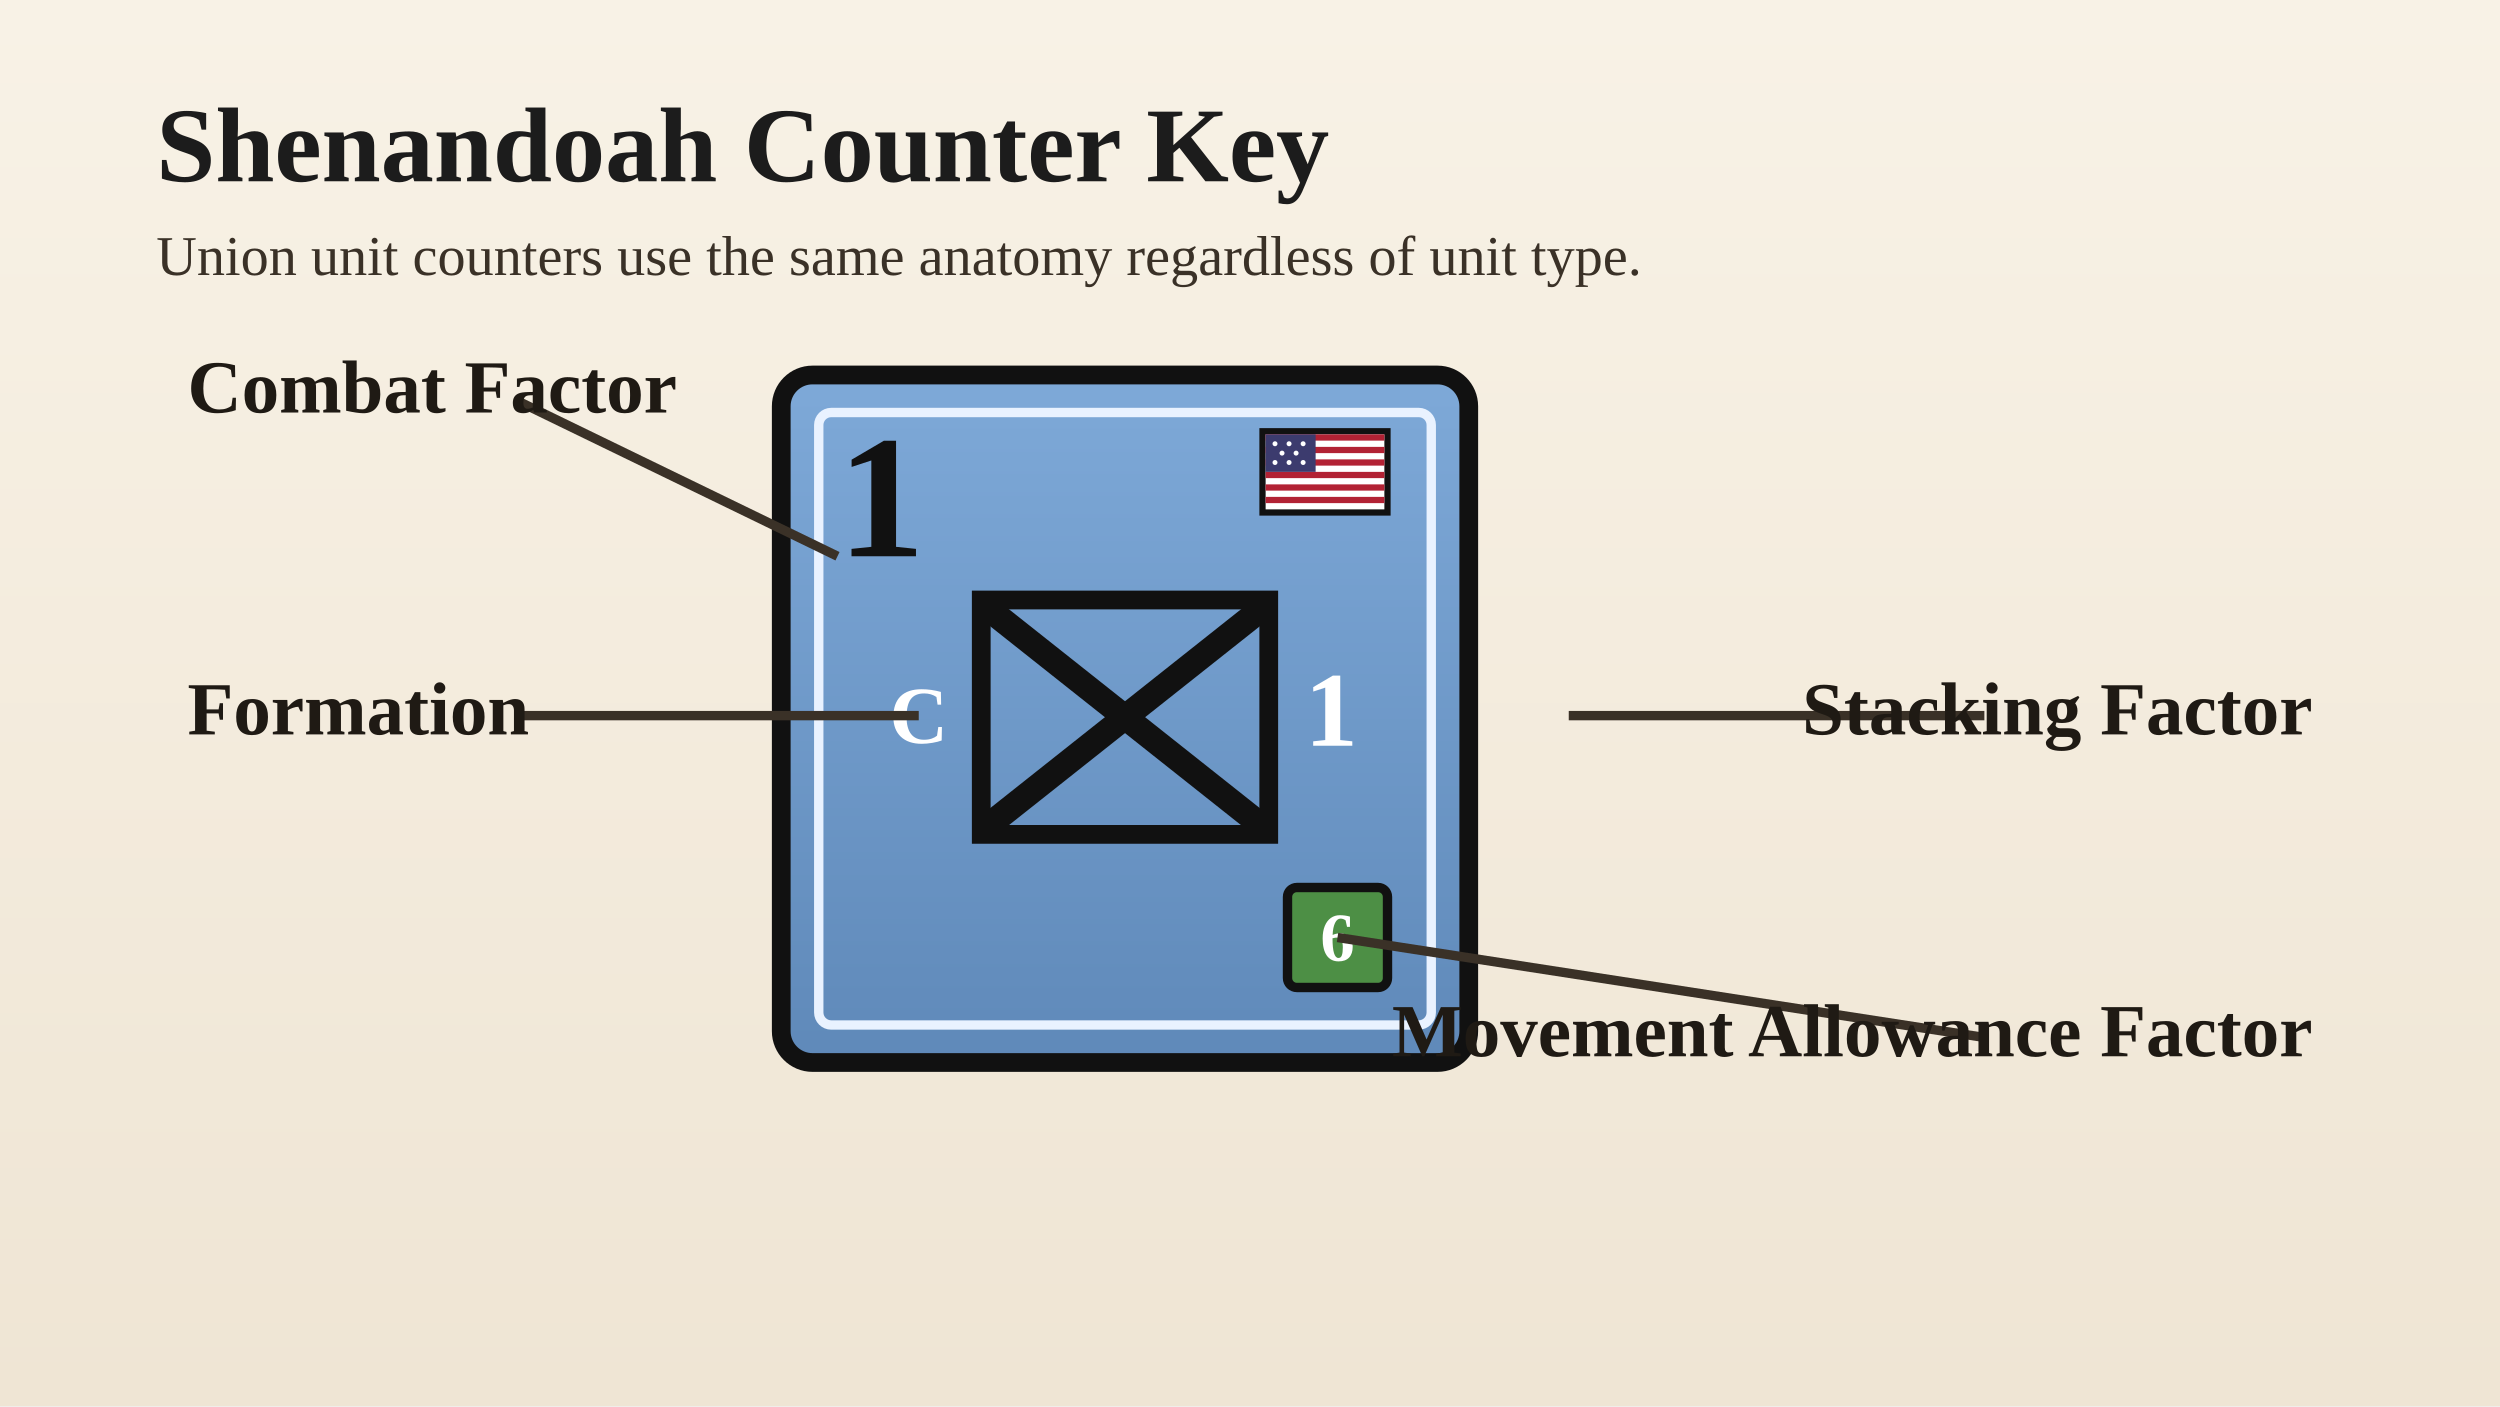
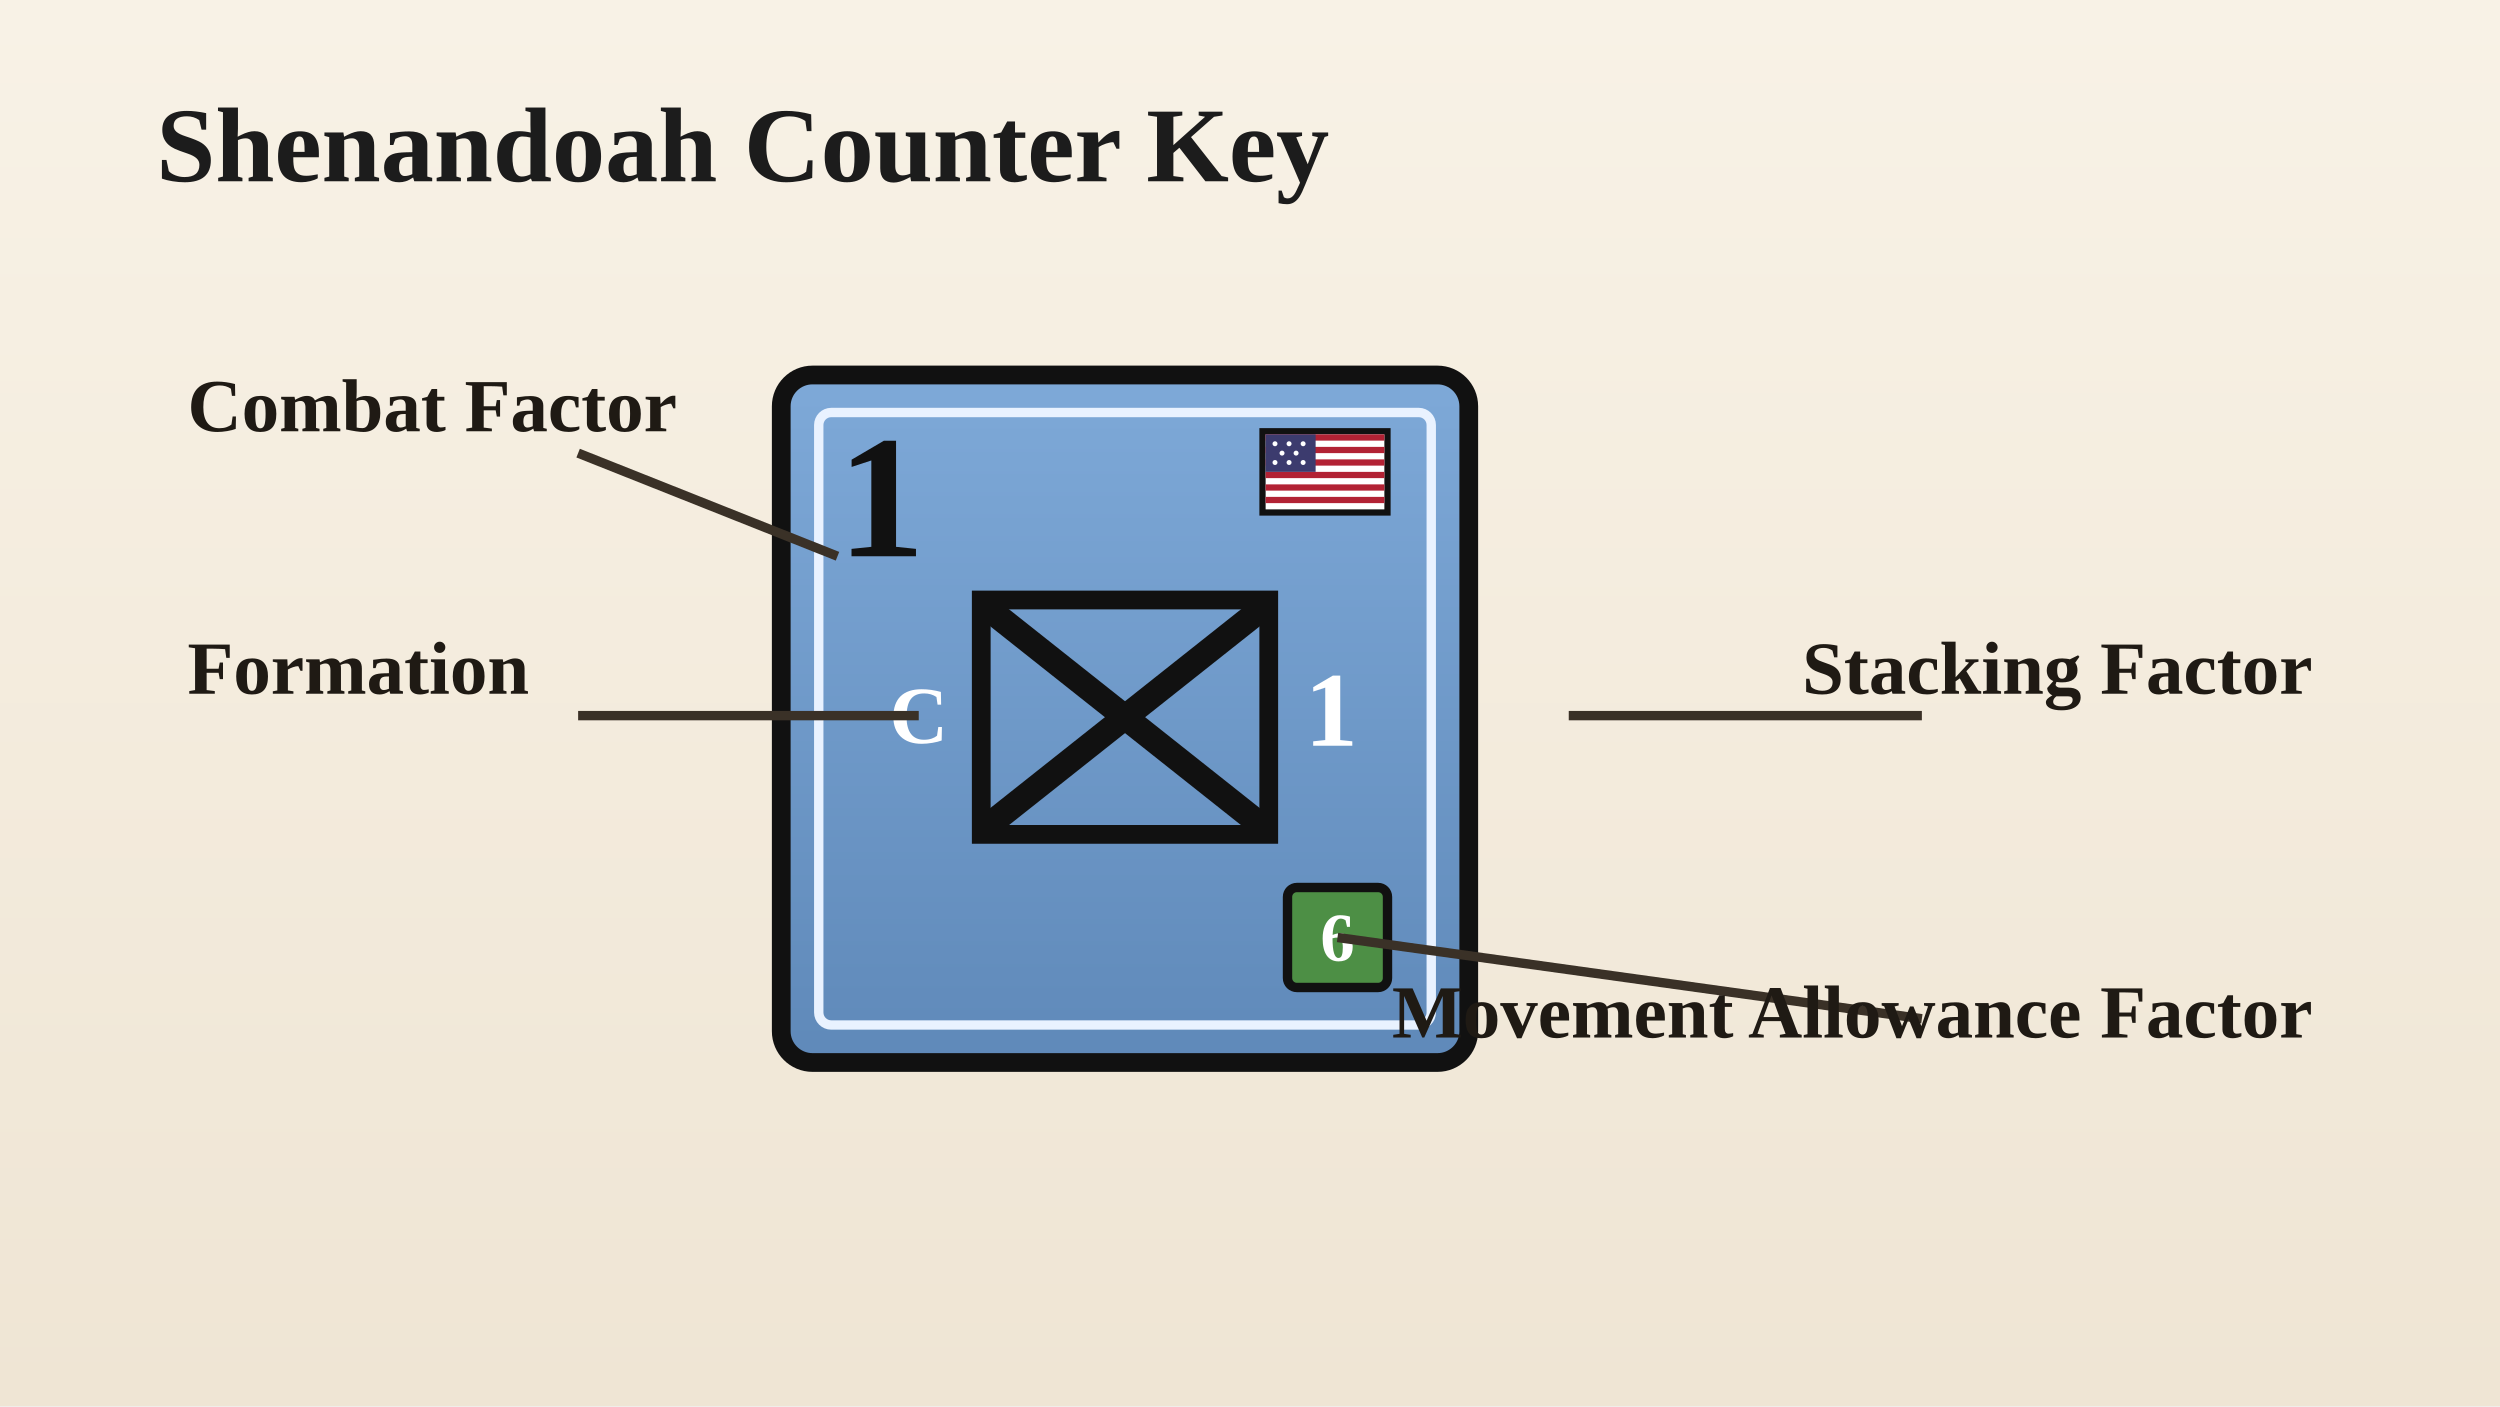
<svg xmlns="http://www.w3.org/2000/svg" width="8in" height="4.5in" viewBox="0 0 800 450">
  <defs>
    <linearGradient id="paper" x1="0" y1="0" x2="0" y2="1">
      <stop offset="0%" stop-color="#f8f2e6" />
      <stop offset="100%" stop-color="#efe5d4" />
    </linearGradient>
    <linearGradient id="unionBlue" x1="0" y1="0" x2="0" y2="1">
      <stop offset="0%" stop-color="#7ea9d8" />
      <stop offset="100%" stop-color="#5f89b9" />
    </linearGradient>
  </defs>
  <rect width="800" height="450" fill="url(#paper)" />
  <text x="50" y="58" font-family="Georgia, 'Times New Roman', serif" font-size="34" font-weight="700" fill="#1c1c1c">Shenandoah Counter Key</text>
-   <text x="50" y="88" font-family="Georgia, 'Times New Roman', serif" font-size="18" fill="#3a3127">Union unit counters use the same anatomy regardless of unit type.</text>
  <g transform="translate(250, 120)">
    <rect x="0" y="0" width="220" height="220" rx="10" fill="url(#unionBlue)" stroke="#111111" stroke-width="6" />
    <rect x="12" y="12" width="196" height="196" rx="4" fill="none" stroke="#e9f2ff" stroke-width="3" />
    <g transform="translate(154, 18)">
      <rect x="0" y="0" width="40" height="26" fill="#ffffff" stroke="#111111" stroke-width="2" />
      <rect x="1" y="1" width="38" height="2" fill="#b22234" />
      <rect x="1" y="5" width="38" height="2" fill="#b22234" />
      <rect x="1" y="9" width="38" height="2" fill="#b22234" />
      <rect x="1" y="13" width="38" height="2" fill="#b22234" />
      <rect x="1" y="17" width="38" height="2" fill="#b22234" />
      <rect x="1" y="21" width="38" height="2" fill="#b22234" />
      <rect x="1" y="1" width="16" height="12" fill="#3c3b6e" />
      <g fill="#ffffff">
        <circle cx="4" cy="4" r="0.8" />
        <circle cx="8.5" cy="4" r="0.8" />
        <circle cx="13" cy="4" r="0.8" />
        <circle cx="6.25" cy="7" r="0.8" />
        <circle cx="10.75" cy="7" r="0.8" />
        <circle cx="4" cy="10" r="0.8" />
        <circle cx="8.5" cy="10" r="0.8" />
        <circle cx="13" cy="10" r="0.8" />
      </g>
    </g>
    <text x="18" y="58" font-family="Georgia, 'Times New Roman', serif" font-size="56" font-weight="700" fill="#111111">1</text>
    <rect x="64" y="72" width="92" height="75" fill="none" stroke="#111111" stroke-width="6" />
    <text x="44" y="109" text-anchor="middle" dominant-baseline="central" font-family="Georgia, 'Times New Roman', serif" font-size="26" font-weight="700" fill="#ffffff">C</text>
    <g stroke="#111111" stroke-width="8" stroke-linecap="round">
      <line x1="69" y1="77" x2="151" y2="142" />
      <line x1="151" y1="77" x2="69" y2="142" />
    </g>
    <text x="176" y="109" text-anchor="middle" dominant-baseline="middle" font-family="Georgia, 'Times New Roman', serif" font-size="34" font-weight="700" fill="#ffffff">1</text>
    <rect x="162" y="164" width="32" height="32" rx="3" fill="#4d8f45" stroke="#111111" stroke-width="3" />
    <text x="178" y="180" text-anchor="middle" dominant-baseline="central" font-family="Georgia, 'Times New Roman', serif" font-size="22" font-weight="700" fill="#ffffff">6</text>
  </g>
  <g stroke="#3a3127" stroke-width="3" fill="none">
-     <line x1="268" y1="178" x2="165" y2="128" />
-     <line x1="294" y1="229" x2="165" y2="229" />
-     <line x1="502" y1="229" x2="635" y2="229" />
-     <line x1="428" y1="300" x2="635" y2="332" />
+     <line x1="268" y1="178" x2="185" y2="145" />
+     <line x1="294" y1="229" x2="185" y2="229" />
+     <line x1="502" y1="229" x2="615" y2="229" />
+     <line x1="428" y1="300" x2="615" y2="326" />
  </g>
  <g fill="#1f1a14">
-     <text x="60" y="132" font-family="Georgia, 'Times New Roman', serif" font-size="24" font-weight="700">Combat Factor</text>
-     <text x="60" y="235" font-family="Georgia, 'Times New Roman', serif" font-size="24" font-weight="700">Formation</text>
-     <text x="740" y="235" text-anchor="end" font-family="Georgia, 'Times New Roman', serif" font-size="24" font-weight="700">Stacking Factor</text>
-     <text x="740" y="338" text-anchor="end" font-family="Georgia, 'Times New Roman', serif" font-size="24" font-weight="700">Movement Allowance Factor</text>
+     <text x="60" y="138" font-family="Georgia, 'Times New Roman', serif" font-size="24" font-weight="700">Combat Factor</text>
+     <text x="60" y="222" font-family="Georgia, 'Times New Roman', serif" font-size="24" font-weight="700">Formation</text>
+     <text x="740" y="222" text-anchor="end" font-family="Georgia, 'Times New Roman', serif" font-size="24" font-weight="700">Stacking Factor</text>
+     <text x="740" y="332" text-anchor="end" font-family="Georgia, 'Times New Roman', serif" font-size="24" font-weight="700">Movement Allowance Factor</text>
  </g>
</svg>
